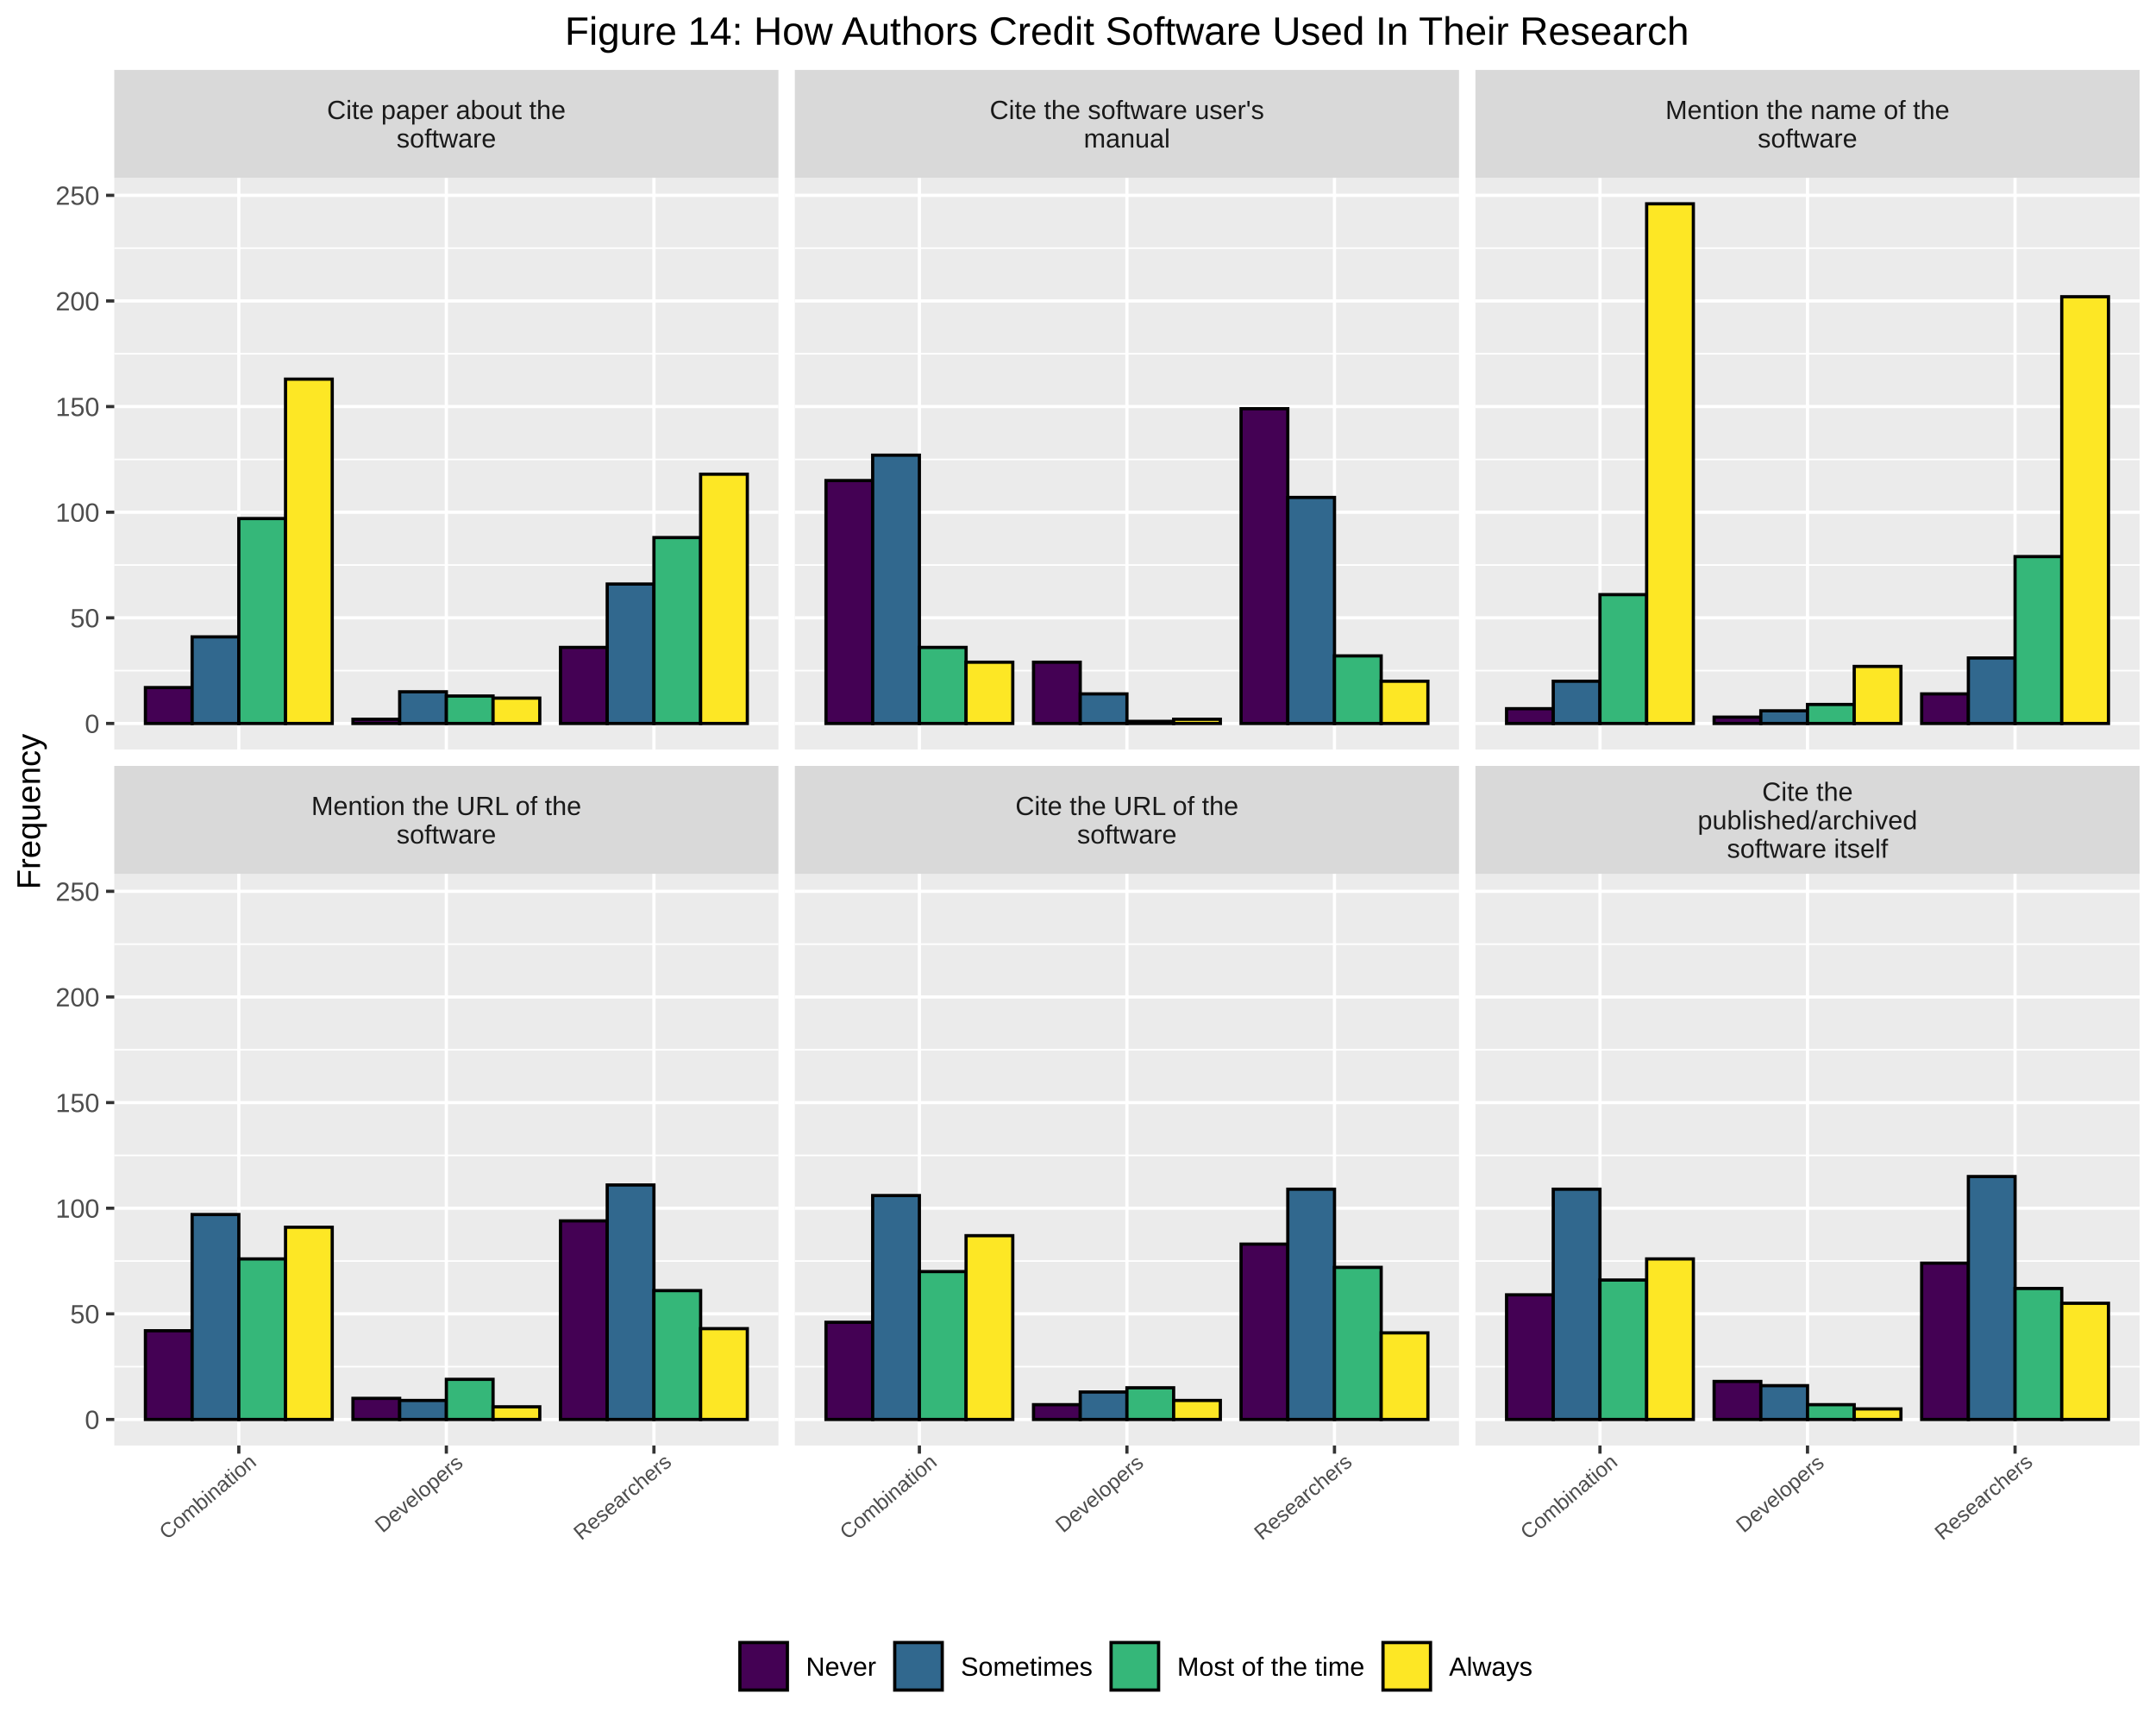
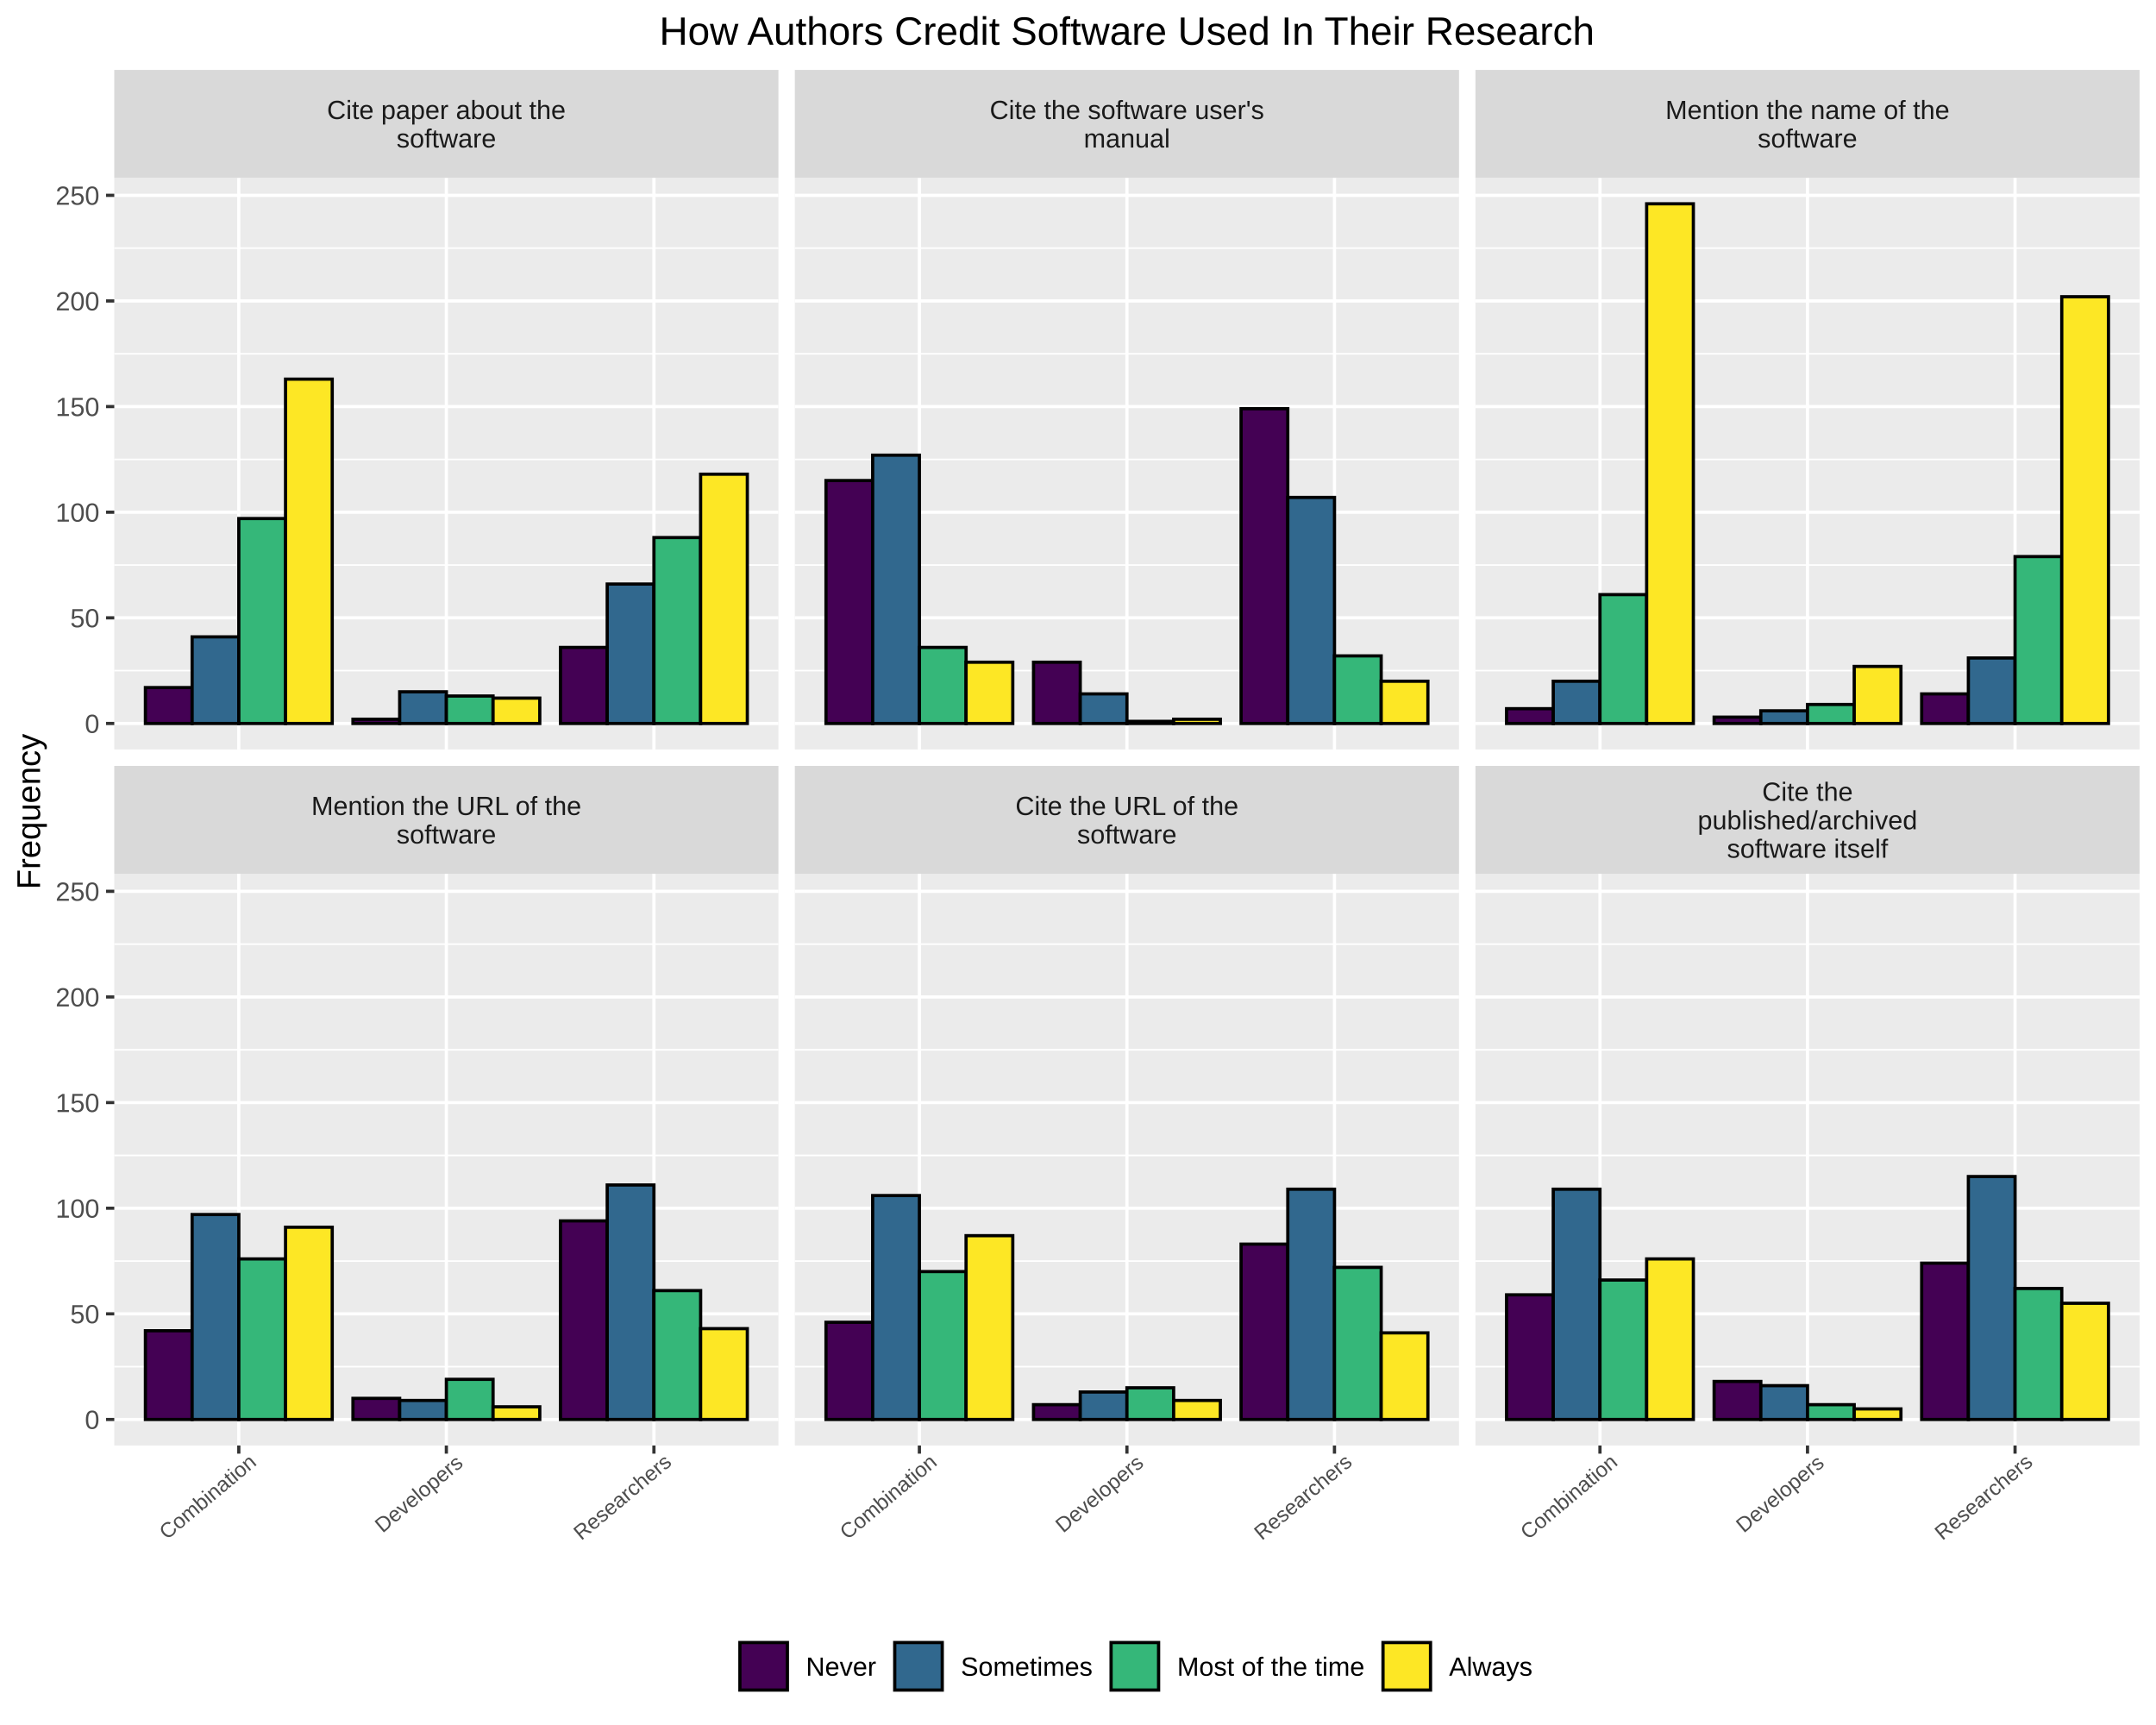
<svg xmlns="http://www.w3.org/2000/svg" class="svglite" width="720.00pt" height="576.00pt" viewBox="0 0 720.00 576.00">
  <defs>
    <style type="text/css">
    .svglite line, .svglite polyline, .svglite polygon, .svglite path, .svglite rect, .svglite circle {
      fill: none;
      stroke: #000000;
      stroke-linecap: round;
      stroke-linejoin: round;
      stroke-miterlimit: 10.00;
    }
    .svglite text {
      white-space: pre;
    }
  </style>
  </defs>
  <rect width="100%" height="100%" style="stroke: none; fill: #FFFFFF;" />
  <defs>
    <clipPath id="cpMC4wMHw3MjAuMDB8MC4wMHw1NzYuMDA=">
      <rect x="0.00" y="0.00" width="720.00" height="576.00" />
    </clipPath>
  </defs>
  <g clip-path="url(#cpMC4wMHw3MjAuMDB8MC4wMHw1NzYuMDA=)">
    <rect x="0.00" y="0.00" width="720.00" height="576.00" style="stroke-width: 1.07; stroke: #FFFFFF; fill: #FFFFFF;" />
  </g>
  <defs>
    <clipPath id="cpMzguMTZ8MjU5Ljk2fDU5LjM3fDI1MC4yNg==">
      <rect x="38.16" y="59.37" width="221.80" height="190.89" />
    </clipPath>
  </defs>
  <g clip-path="url(#cpMzguMTZ8MjU5Ljk2fDU5LjM3fDI1MC4yNg==)">
    <rect x="38.16" y="59.37" width="221.80" height="190.89" style="stroke-width: 1.07; stroke: none; fill: #EBEBEB;" />
    <polyline points="38.16,223.94 259.96,223.94 " style="stroke-width: 0.53; stroke: #FFFFFF; stroke-linecap: butt;" />
    <polyline points="38.16,188.67 259.96,188.67 " style="stroke-width: 0.53; stroke: #FFFFFF; stroke-linecap: butt;" />
    <polyline points="38.16,153.40 259.96,153.40 " style="stroke-width: 0.53; stroke: #FFFFFF; stroke-linecap: butt;" />
    <polyline points="38.16,118.13 259.96,118.13 " style="stroke-width: 0.53; stroke: #FFFFFF; stroke-linecap: butt;" />
    <polyline points="38.16,82.86 259.96,82.86 " style="stroke-width: 0.53; stroke: #FFFFFF; stroke-linecap: butt;" />
    <polyline points="38.16,241.58 259.96,241.58 " style="stroke-width: 1.07; stroke: #FFFFFF; stroke-linecap: butt;" />
    <polyline points="38.16,206.31 259.96,206.31 " style="stroke-width: 1.07; stroke: #FFFFFF; stroke-linecap: butt;" />
    <polyline points="38.16,171.04 259.96,171.04 " style="stroke-width: 1.07; stroke: #FFFFFF; stroke-linecap: butt;" />
    <polyline points="38.16,135.77 259.96,135.77 " style="stroke-width: 1.07; stroke: #FFFFFF; stroke-linecap: butt;" />
    <polyline points="38.16,100.50 259.96,100.50 " style="stroke-width: 1.07; stroke: #FFFFFF; stroke-linecap: butt;" />
    <polyline points="38.16,65.22 259.96,65.22 " style="stroke-width: 1.07; stroke: #FFFFFF; stroke-linecap: butt;" />
    <polyline points="79.75,250.26 79.75,59.37 " style="stroke-width: 1.07; stroke: #FFFFFF; stroke-linecap: butt;" />
    <polyline points="149.06,250.26 149.06,59.37 " style="stroke-width: 1.07; stroke: #FFFFFF; stroke-linecap: butt;" />
    <polyline points="218.38,250.26 218.38,59.37 " style="stroke-width: 1.07; stroke: #FFFFFF; stroke-linecap: butt;" />
    <rect x="48.56" y="229.59" width="15.60" height="11.99" style="stroke-width: 1.07; stroke-linecap: square; stroke-linejoin: miter; fill: #440154;" />
    <rect x="64.16" y="212.66" width="15.60" height="28.92" style="stroke-width: 1.07; stroke-linecap: square; stroke-linejoin: miter; fill: #31688E;" />
    <rect x="79.75" y="173.15" width="15.60" height="68.43" style="stroke-width: 1.07; stroke-linecap: square; stroke-linejoin: miter; fill: #35B779;" />
    <rect x="95.35" y="126.60" width="15.60" height="114.98" style="stroke-width: 1.07; stroke-linecap: square; stroke-linejoin: miter; fill: #FDE725;" />
    <rect x="117.87" y="240.17" width="15.60" height="1.41" style="stroke-width: 1.07; stroke-linecap: square; stroke-linejoin: miter; fill: #440154;" />
    <rect x="133.47" y="231.00" width="15.60" height="10.58" style="stroke-width: 1.07; stroke-linecap: square; stroke-linejoin: miter; fill: #31688E;" />
    <rect x="149.06" y="232.41" width="15.60" height="9.17" style="stroke-width: 1.07; stroke-linecap: square; stroke-linejoin: miter; fill: #35B779;" />
    <rect x="164.66" y="233.11" width="15.60" height="8.47" style="stroke-width: 1.07; stroke-linecap: square; stroke-linejoin: miter; fill: #FDE725;" />
    <rect x="187.18" y="216.18" width="15.60" height="25.40" style="stroke-width: 1.07; stroke-linecap: square; stroke-linejoin: miter; fill: #440154;" />
    <rect x="202.78" y="195.02" width="15.60" height="46.56" style="stroke-width: 1.07; stroke-linecap: square; stroke-linejoin: miter; fill: #31688E;" />
    <rect x="218.38" y="179.50" width="15.60" height="62.08" style="stroke-width: 1.07; stroke-linecap: square; stroke-linejoin: miter; fill: #35B779;" />
    <rect x="233.97" y="158.34" width="15.60" height="83.24" style="stroke-width: 1.07; stroke-linecap: square; stroke-linejoin: miter; fill: #FDE725;" />
  </g>
  <g clip-path="url(#cpMC4wMHw3MjAuMDB8MC4wMHw1NzYuMDA=)">
</g>
  <defs>
    <clipPath id="cpMzguMTZ8MjU5Ljk2fDI5MS43N3w0ODIuNjY=">
      <rect x="38.16" y="291.77" width="221.80" height="190.89" />
    </clipPath>
  </defs>
  <g clip-path="url(#cpMzguMTZ8MjU5Ljk2fDI5MS43N3w0ODIuNjY=)">
    <rect x="38.16" y="291.77" width="221.80" height="190.89" style="stroke-width: 1.07; stroke: none; fill: #EBEBEB;" />
    <polyline points="38.16,456.34 259.96,456.34 " style="stroke-width: 0.53; stroke: #FFFFFF; stroke-linecap: butt;" />
    <polyline points="38.16,421.07 259.96,421.07 " style="stroke-width: 0.53; stroke: #FFFFFF; stroke-linecap: butt;" />
    <polyline points="38.16,385.80 259.96,385.80 " style="stroke-width: 0.53; stroke: #FFFFFF; stroke-linecap: butt;" />
    <polyline points="38.16,350.53 259.96,350.53 " style="stroke-width: 0.53; stroke: #FFFFFF; stroke-linecap: butt;" />
    <polyline points="38.16,315.26 259.96,315.26 " style="stroke-width: 0.53; stroke: #FFFFFF; stroke-linecap: butt;" />
    <polyline points="38.16,473.98 259.96,473.98 " style="stroke-width: 1.07; stroke: #FFFFFF; stroke-linecap: butt;" />
    <polyline points="38.16,438.71 259.96,438.71 " style="stroke-width: 1.07; stroke: #FFFFFF; stroke-linecap: butt;" />
    <polyline points="38.16,403.44 259.96,403.44 " style="stroke-width: 1.07; stroke: #FFFFFF; stroke-linecap: butt;" />
    <polyline points="38.16,368.17 259.96,368.17 " style="stroke-width: 1.07; stroke: #FFFFFF; stroke-linecap: butt;" />
    <polyline points="38.16,332.90 259.96,332.90 " style="stroke-width: 1.07; stroke: #FFFFFF; stroke-linecap: butt;" />
    <polyline points="38.16,297.62 259.96,297.62 " style="stroke-width: 1.07; stroke: #FFFFFF; stroke-linecap: butt;" />
    <polyline points="79.75,482.66 79.75,291.77 " style="stroke-width: 1.07; stroke: #FFFFFF; stroke-linecap: butt;" />
    <polyline points="149.06,482.66 149.06,291.77 " style="stroke-width: 1.07; stroke: #FFFFFF; stroke-linecap: butt;" />
    <polyline points="218.38,482.66 218.38,291.77 " style="stroke-width: 1.07; stroke: #FFFFFF; stroke-linecap: butt;" />
    <rect x="48.56" y="444.35" width="15.60" height="29.63" style="stroke-width: 1.07; stroke-linecap: square; stroke-linejoin: miter; fill: #440154;" />
    <rect x="64.16" y="405.55" width="15.60" height="68.43" style="stroke-width: 1.07; stroke-linecap: square; stroke-linejoin: miter; fill: #31688E;" />
    <rect x="79.75" y="420.37" width="15.60" height="53.61" style="stroke-width: 1.07; stroke-linecap: square; stroke-linejoin: miter; fill: #35B779;" />
    <rect x="95.35" y="409.79" width="15.60" height="64.19" style="stroke-width: 1.07; stroke-linecap: square; stroke-linejoin: miter; fill: #FDE725;" />
    <rect x="117.87" y="466.93" width="15.60" height="7.05" style="stroke-width: 1.07; stroke-linecap: square; stroke-linejoin: miter; fill: #440154;" />
    <rect x="133.47" y="467.63" width="15.60" height="6.35" style="stroke-width: 1.07; stroke-linecap: square; stroke-linejoin: miter; fill: #31688E;" />
    <rect x="149.06" y="460.58" width="15.60" height="13.40" style="stroke-width: 1.07; stroke-linecap: square; stroke-linejoin: miter; fill: #35B779;" />
    <rect x="164.66" y="469.75" width="15.60" height="4.23" style="stroke-width: 1.07; stroke-linecap: square; stroke-linejoin: miter; fill: #FDE725;" />
    <rect x="187.18" y="407.67" width="15.60" height="66.31" style="stroke-width: 1.07; stroke-linecap: square; stroke-linejoin: miter; fill: #440154;" />
    <rect x="202.78" y="395.68" width="15.60" height="78.30" style="stroke-width: 1.07; stroke-linecap: square; stroke-linejoin: miter; fill: #31688E;" />
    <rect x="218.38" y="430.95" width="15.60" height="43.03" style="stroke-width: 1.07; stroke-linecap: square; stroke-linejoin: miter; fill: #35B779;" />
    <rect x="233.97" y="443.65" width="15.60" height="30.33" style="stroke-width: 1.07; stroke-linecap: square; stroke-linejoin: miter; fill: #FDE725;" />
  </g>
  <g clip-path="url(#cpMC4wMHw3MjAuMDB8MC4wMHw1NzYuMDA=)">
</g>
  <defs>
    <clipPath id="cpMjY1LjQ0fDQ4Ny4yNHw1OS4zN3wyNTAuMjY=">
      <rect x="265.44" y="59.37" width="221.80" height="190.89" />
    </clipPath>
  </defs>
  <g clip-path="url(#cpMjY1LjQ0fDQ4Ny4yNHw1OS4zN3wyNTAuMjY=)">
    <rect x="265.44" y="59.37" width="221.80" height="190.89" style="stroke-width: 1.07; stroke: none; fill: #EBEBEB;" />
    <polyline points="265.44,223.94 487.24,223.94 " style="stroke-width: 0.53; stroke: #FFFFFF; stroke-linecap: butt;" />
    <polyline points="265.44,188.67 487.24,188.67 " style="stroke-width: 0.53; stroke: #FFFFFF; stroke-linecap: butt;" />
    <polyline points="265.44,153.40 487.24,153.40 " style="stroke-width: 0.53; stroke: #FFFFFF; stroke-linecap: butt;" />
    <polyline points="265.44,118.13 487.24,118.13 " style="stroke-width: 0.53; stroke: #FFFFFF; stroke-linecap: butt;" />
    <polyline points="265.44,82.86 487.24,82.86 " style="stroke-width: 0.53; stroke: #FFFFFF; stroke-linecap: butt;" />
    <polyline points="265.44,241.58 487.24,241.58 " style="stroke-width: 1.07; stroke: #FFFFFF; stroke-linecap: butt;" />
    <polyline points="265.44,206.31 487.24,206.31 " style="stroke-width: 1.07; stroke: #FFFFFF; stroke-linecap: butt;" />
    <polyline points="265.44,171.04 487.24,171.04 " style="stroke-width: 1.07; stroke: #FFFFFF; stroke-linecap: butt;" />
    <polyline points="265.44,135.77 487.24,135.77 " style="stroke-width: 1.07; stroke: #FFFFFF; stroke-linecap: butt;" />
    <polyline points="265.44,100.50 487.24,100.50 " style="stroke-width: 1.07; stroke: #FFFFFF; stroke-linecap: butt;" />
    <polyline points="265.44,65.22 487.24,65.22 " style="stroke-width: 1.07; stroke: #FFFFFF; stroke-linecap: butt;" />
    <polyline points="307.03,250.26 307.03,59.37 " style="stroke-width: 1.07; stroke: #FFFFFF; stroke-linecap: butt;" />
    <polyline points="376.34,250.26 376.34,59.37 " style="stroke-width: 1.07; stroke: #FFFFFF; stroke-linecap: butt;" />
    <polyline points="445.65,250.26 445.65,59.37 " style="stroke-width: 1.07; stroke: #FFFFFF; stroke-linecap: butt;" />
    <rect x="275.84" y="160.46" width="15.60" height="81.12" style="stroke-width: 1.07; stroke-linecap: square; stroke-linejoin: miter; fill: #440154;" />
    <rect x="291.43" y="151.99" width="15.60" height="89.59" style="stroke-width: 1.07; stroke-linecap: square; stroke-linejoin: miter; fill: #31688E;" />
    <rect x="307.03" y="216.18" width="15.60" height="25.40" style="stroke-width: 1.07; stroke-linecap: square; stroke-linejoin: miter; fill: #35B779;" />
    <rect x="322.62" y="221.12" width="15.60" height="20.46" style="stroke-width: 1.07; stroke-linecap: square; stroke-linejoin: miter; fill: #FDE725;" />
    <rect x="345.15" y="221.12" width="15.60" height="20.46" style="stroke-width: 1.07; stroke-linecap: square; stroke-linejoin: miter; fill: #440154;" />
    <rect x="360.75" y="231.70" width="15.60" height="9.88" style="stroke-width: 1.07; stroke-linecap: square; stroke-linejoin: miter; fill: #31688E;" />
    <rect x="376.34" y="240.87" width="15.60" height="0.71" style="stroke-width: 1.07; stroke-linecap: square; stroke-linejoin: miter; fill: #35B779;" />
    <rect x="391.94" y="240.17" width="15.60" height="1.41" style="stroke-width: 1.07; stroke-linecap: square; stroke-linejoin: miter; fill: #FDE725;" />
    <rect x="414.46" y="136.47" width="15.60" height="105.11" style="stroke-width: 1.07; stroke-linecap: square; stroke-linejoin: miter; fill: #440154;" />
    <rect x="430.06" y="166.10" width="15.60" height="75.48" style="stroke-width: 1.07; stroke-linecap: square; stroke-linejoin: miter; fill: #31688E;" />
    <rect x="445.65" y="219.01" width="15.60" height="22.57" style="stroke-width: 1.07; stroke-linecap: square; stroke-linejoin: miter; fill: #35B779;" />
    <rect x="461.25" y="227.47" width="15.60" height="14.11" style="stroke-width: 1.07; stroke-linecap: square; stroke-linejoin: miter; fill: #FDE725;" />
  </g>
  <g clip-path="url(#cpMC4wMHw3MjAuMDB8MC4wMHw1NzYuMDA=)">
</g>
  <defs>
    <clipPath id="cpMjY1LjQ0fDQ4Ny4yNHwyOTEuNzd8NDgyLjY2">
      <rect x="265.44" y="291.77" width="221.80" height="190.89" />
    </clipPath>
  </defs>
  <g clip-path="url(#cpMjY1LjQ0fDQ4Ny4yNHwyOTEuNzd8NDgyLjY2)">
    <rect x="265.44" y="291.77" width="221.80" height="190.89" style="stroke-width: 1.07; stroke: none; fill: #EBEBEB;" />
    <polyline points="265.44,456.34 487.24,456.34 " style="stroke-width: 0.53; stroke: #FFFFFF; stroke-linecap: butt;" />
    <polyline points="265.44,421.07 487.24,421.07 " style="stroke-width: 0.53; stroke: #FFFFFF; stroke-linecap: butt;" />
    <polyline points="265.44,385.80 487.24,385.80 " style="stroke-width: 0.53; stroke: #FFFFFF; stroke-linecap: butt;" />
    <polyline points="265.44,350.53 487.24,350.53 " style="stroke-width: 0.53; stroke: #FFFFFF; stroke-linecap: butt;" />
    <polyline points="265.44,315.26 487.24,315.26 " style="stroke-width: 0.53; stroke: #FFFFFF; stroke-linecap: butt;" />
    <polyline points="265.44,473.98 487.24,473.98 " style="stroke-width: 1.07; stroke: #FFFFFF; stroke-linecap: butt;" />
    <polyline points="265.44,438.71 487.24,438.71 " style="stroke-width: 1.07; stroke: #FFFFFF; stroke-linecap: butt;" />
    <polyline points="265.44,403.44 487.24,403.44 " style="stroke-width: 1.07; stroke: #FFFFFF; stroke-linecap: butt;" />
    <polyline points="265.44,368.17 487.24,368.17 " style="stroke-width: 1.07; stroke: #FFFFFF; stroke-linecap: butt;" />
    <polyline points="265.44,332.90 487.24,332.90 " style="stroke-width: 1.07; stroke: #FFFFFF; stroke-linecap: butt;" />
    <polyline points="265.44,297.62 487.24,297.62 " style="stroke-width: 1.07; stroke: #FFFFFF; stroke-linecap: butt;" />
    <polyline points="307.03,482.66 307.03,291.77 " style="stroke-width: 1.07; stroke: #FFFFFF; stroke-linecap: butt;" />
    <polyline points="376.34,482.66 376.34,291.77 " style="stroke-width: 1.07; stroke: #FFFFFF; stroke-linecap: butt;" />
    <polyline points="445.65,482.66 445.65,291.77 " style="stroke-width: 1.07; stroke: #FFFFFF; stroke-linecap: butt;" />
    <rect x="275.84" y="441.53" width="15.60" height="32.45" style="stroke-width: 1.07; stroke-linecap: square; stroke-linejoin: miter; fill: #440154;" />
    <rect x="291.43" y="399.21" width="15.60" height="74.77" style="stroke-width: 1.07; stroke-linecap: square; stroke-linejoin: miter; fill: #31688E;" />
    <rect x="307.03" y="424.60" width="15.60" height="49.38" style="stroke-width: 1.07; stroke-linecap: square; stroke-linejoin: miter; fill: #35B779;" />
    <rect x="322.62" y="412.61" width="15.60" height="61.37" style="stroke-width: 1.07; stroke-linecap: square; stroke-linejoin: miter; fill: #FDE725;" />
    <rect x="345.15" y="469.04" width="15.60" height="4.94" style="stroke-width: 1.07; stroke-linecap: square; stroke-linejoin: miter; fill: #440154;" />
    <rect x="360.75" y="464.81" width="15.60" height="9.17" style="stroke-width: 1.07; stroke-linecap: square; stroke-linejoin: miter; fill: #31688E;" />
    <rect x="376.34" y="463.40" width="15.60" height="10.58" style="stroke-width: 1.07; stroke-linecap: square; stroke-linejoin: miter; fill: #35B779;" />
    <rect x="391.94" y="467.63" width="15.60" height="6.35" style="stroke-width: 1.07; stroke-linecap: square; stroke-linejoin: miter; fill: #FDE725;" />
    <rect x="414.46" y="415.43" width="15.60" height="58.55" style="stroke-width: 1.07; stroke-linecap: square; stroke-linejoin: miter; fill: #440154;" />
    <rect x="430.06" y="397.09" width="15.60" height="76.89" style="stroke-width: 1.07; stroke-linecap: square; stroke-linejoin: miter; fill: #31688E;" />
    <rect x="445.65" y="423.19" width="15.60" height="50.79" style="stroke-width: 1.07; stroke-linecap: square; stroke-linejoin: miter; fill: #35B779;" />
    <rect x="461.25" y="445.06" width="15.60" height="28.92" style="stroke-width: 1.07; stroke-linecap: square; stroke-linejoin: miter; fill: #FDE725;" />
  </g>
  <g clip-path="url(#cpMC4wMHw3MjAuMDB8MC4wMHw1NzYuMDA=)">
</g>
  <defs>
    <clipPath id="cpNDkyLjcyfDcxNC41Mnw1OS4zN3wyNTAuMjY=">
      <rect x="492.72" y="59.37" width="221.80" height="190.89" />
    </clipPath>
  </defs>
  <g clip-path="url(#cpNDkyLjcyfDcxNC41Mnw1OS4zN3wyNTAuMjY=)">
    <rect x="492.72" y="59.37" width="221.80" height="190.89" style="stroke-width: 1.07; stroke: none; fill: #EBEBEB;" />
    <polyline points="492.72,223.94 714.52,223.94 " style="stroke-width: 0.53; stroke: #FFFFFF; stroke-linecap: butt;" />
    <polyline points="492.72,188.67 714.52,188.67 " style="stroke-width: 0.53; stroke: #FFFFFF; stroke-linecap: butt;" />
    <polyline points="492.72,153.40 714.52,153.40 " style="stroke-width: 0.53; stroke: #FFFFFF; stroke-linecap: butt;" />
    <polyline points="492.72,118.13 714.52,118.13 " style="stroke-width: 0.53; stroke: #FFFFFF; stroke-linecap: butt;" />
    <polyline points="492.72,82.86 714.52,82.86 " style="stroke-width: 0.53; stroke: #FFFFFF; stroke-linecap: butt;" />
    <polyline points="492.72,241.58 714.52,241.58 " style="stroke-width: 1.07; stroke: #FFFFFF; stroke-linecap: butt;" />
    <polyline points="492.72,206.31 714.52,206.31 " style="stroke-width: 1.07; stroke: #FFFFFF; stroke-linecap: butt;" />
    <polyline points="492.72,171.04 714.52,171.04 " style="stroke-width: 1.07; stroke: #FFFFFF; stroke-linecap: butt;" />
    <polyline points="492.72,135.77 714.52,135.77 " style="stroke-width: 1.07; stroke: #FFFFFF; stroke-linecap: butt;" />
    <polyline points="492.72,100.50 714.52,100.50 " style="stroke-width: 1.07; stroke: #FFFFFF; stroke-linecap: butt;" />
    <polyline points="492.72,65.22 714.52,65.22 " style="stroke-width: 1.07; stroke: #FFFFFF; stroke-linecap: butt;" />
    <polyline points="534.31,250.26 534.31,59.37 " style="stroke-width: 1.07; stroke: #FFFFFF; stroke-linecap: butt;" />
    <polyline points="603.62,250.26 603.62,59.37 " style="stroke-width: 1.07; stroke: #FFFFFF; stroke-linecap: butt;" />
    <polyline points="672.93,250.26 672.93,59.37 " style="stroke-width: 1.07; stroke: #FFFFFF; stroke-linecap: butt;" />
    <rect x="503.12" y="236.64" width="15.60" height="4.94" style="stroke-width: 1.07; stroke-linecap: square; stroke-linejoin: miter; fill: #440154;" />
    <rect x="518.71" y="227.47" width="15.60" height="14.11" style="stroke-width: 1.07; stroke-linecap: square; stroke-linejoin: miter; fill: #31688E;" />
    <rect x="534.31" y="198.55" width="15.60" height="43.03" style="stroke-width: 1.07; stroke-linecap: square; stroke-linejoin: miter; fill: #35B779;" />
    <rect x="549.90" y="68.05" width="15.60" height="173.53" style="stroke-width: 1.07; stroke-linecap: square; stroke-linejoin: miter; fill: #FDE725;" />
    <rect x="572.43" y="239.46" width="15.60" height="2.12" style="stroke-width: 1.07; stroke-linecap: square; stroke-linejoin: miter; fill: #440154;" />
    <rect x="588.03" y="237.35" width="15.60" height="4.23" style="stroke-width: 1.07; stroke-linecap: square; stroke-linejoin: miter; fill: #31688E;" />
    <rect x="603.62" y="235.23" width="15.60" height="6.35" style="stroke-width: 1.07; stroke-linecap: square; stroke-linejoin: miter; fill: #35B779;" />
    <rect x="619.22" y="222.53" width="15.60" height="19.05" style="stroke-width: 1.07; stroke-linecap: square; stroke-linejoin: miter; fill: #FDE725;" />
    <rect x="641.74" y="231.70" width="15.60" height="9.88" style="stroke-width: 1.07; stroke-linecap: square; stroke-linejoin: miter; fill: #440154;" />
    <rect x="657.34" y="219.71" width="15.60" height="21.87" style="stroke-width: 1.07; stroke-linecap: square; stroke-linejoin: miter; fill: #31688E;" />
    <rect x="672.93" y="185.85" width="15.60" height="55.73" style="stroke-width: 1.07; stroke-linecap: square; stroke-linejoin: miter; fill: #35B779;" />
    <rect x="688.53" y="99.08" width="15.60" height="142.50" style="stroke-width: 1.07; stroke-linecap: square; stroke-linejoin: miter; fill: #FDE725;" />
  </g>
  <g clip-path="url(#cpMC4wMHw3MjAuMDB8MC4wMHw1NzYuMDA=)">
</g>
  <defs>
    <clipPath id="cpNDkyLjcyfDcxNC41MnwyOTEuNzd8NDgyLjY2">
      <rect x="492.72" y="291.77" width="221.80" height="190.89" />
    </clipPath>
  </defs>
  <g clip-path="url(#cpNDkyLjcyfDcxNC41MnwyOTEuNzd8NDgyLjY2)">
    <rect x="492.72" y="291.77" width="221.80" height="190.89" style="stroke-width: 1.07; stroke: none; fill: #EBEBEB;" />
    <polyline points="492.72,456.34 714.52,456.34 " style="stroke-width: 0.53; stroke: #FFFFFF; stroke-linecap: butt;" />
    <polyline points="492.72,421.07 714.52,421.07 " style="stroke-width: 0.53; stroke: #FFFFFF; stroke-linecap: butt;" />
    <polyline points="492.72,385.80 714.52,385.80 " style="stroke-width: 0.53; stroke: #FFFFFF; stroke-linecap: butt;" />
    <polyline points="492.72,350.53 714.52,350.53 " style="stroke-width: 0.53; stroke: #FFFFFF; stroke-linecap: butt;" />
    <polyline points="492.72,315.26 714.52,315.26 " style="stroke-width: 0.53; stroke: #FFFFFF; stroke-linecap: butt;" />
    <polyline points="492.72,473.98 714.52,473.98 " style="stroke-width: 1.07; stroke: #FFFFFF; stroke-linecap: butt;" />
    <polyline points="492.72,438.71 714.52,438.71 " style="stroke-width: 1.07; stroke: #FFFFFF; stroke-linecap: butt;" />
    <polyline points="492.72,403.44 714.52,403.44 " style="stroke-width: 1.07; stroke: #FFFFFF; stroke-linecap: butt;" />
    <polyline points="492.72,368.17 714.52,368.17 " style="stroke-width: 1.07; stroke: #FFFFFF; stroke-linecap: butt;" />
    <polyline points="492.72,332.90 714.52,332.90 " style="stroke-width: 1.07; stroke: #FFFFFF; stroke-linecap: butt;" />
    <polyline points="492.72,297.62 714.52,297.62 " style="stroke-width: 1.07; stroke: #FFFFFF; stroke-linecap: butt;" />
    <polyline points="534.31,482.66 534.31,291.77 " style="stroke-width: 1.07; stroke: #FFFFFF; stroke-linecap: butt;" />
    <polyline points="603.62,482.66 603.62,291.77 " style="stroke-width: 1.07; stroke: #FFFFFF; stroke-linecap: butt;" />
    <polyline points="672.93,482.66 672.93,291.77 " style="stroke-width: 1.07; stroke: #FFFFFF; stroke-linecap: butt;" />
    <rect x="503.12" y="432.36" width="15.60" height="41.62" style="stroke-width: 1.07; stroke-linecap: square; stroke-linejoin: miter; fill: #440154;" />
    <rect x="518.71" y="397.09" width="15.60" height="76.89" style="stroke-width: 1.07; stroke-linecap: square; stroke-linejoin: miter; fill: #31688E;" />
    <rect x="534.31" y="427.42" width="15.60" height="46.56" style="stroke-width: 1.07; stroke-linecap: square; stroke-linejoin: miter; fill: #35B779;" />
    <rect x="549.90" y="420.37" width="15.60" height="53.61" style="stroke-width: 1.07; stroke-linecap: square; stroke-linejoin: miter; fill: #FDE725;" />
    <rect x="572.43" y="461.28" width="15.60" height="12.70" style="stroke-width: 1.07; stroke-linecap: square; stroke-linejoin: miter; fill: #440154;" />
    <rect x="588.03" y="462.69" width="15.60" height="11.29" style="stroke-width: 1.07; stroke-linecap: square; stroke-linejoin: miter; fill: #31688E;" />
    <rect x="603.62" y="469.04" width="15.60" height="4.94" style="stroke-width: 1.07; stroke-linecap: square; stroke-linejoin: miter; fill: #35B779;" />
    <rect x="619.22" y="470.45" width="15.60" height="3.53" style="stroke-width: 1.07; stroke-linecap: square; stroke-linejoin: miter; fill: #FDE725;" />
    <rect x="641.74" y="421.78" width="15.60" height="52.20" style="stroke-width: 1.07; stroke-linecap: square; stroke-linejoin: miter; fill: #440154;" />
    <rect x="657.34" y="392.86" width="15.60" height="81.12" style="stroke-width: 1.07; stroke-linecap: square; stroke-linejoin: miter; fill: #31688E;" />
    <rect x="672.93" y="430.24" width="15.60" height="43.74" style="stroke-width: 1.07; stroke-linecap: square; stroke-linejoin: miter; fill: #35B779;" />
    <rect x="688.53" y="435.18" width="15.60" height="38.80" style="stroke-width: 1.07; stroke-linecap: square; stroke-linejoin: miter; fill: #FDE725;" />
  </g>
  <g clip-path="url(#cpMC4wMHw3MjAuMDB8MC4wMHw1NzYuMDA=)">
</g>
  <defs>
    <clipPath id="cpMzguMTZ8MjU5Ljk2fDI1NS43NHwyOTEuNzc=">
      <rect x="38.16" y="255.74" width="221.80" height="36.03" />
    </clipPath>
  </defs>
  <g clip-path="url(#cpMzguMTZ8MjU5Ljk2fDI1NS43NHwyOTEuNzc=)">
    <rect x="38.16" y="255.74" width="221.80" height="36.03" style="stroke-width: 1.07; stroke: none; fill: #D9D9D9;" />
    <text x="149.06" y="272.15" text-anchor="middle" style="font-size: 8.80px;fill: #1A1A1A; font-family: &quot;Arial&quot;;" textLength="90.47px" lengthAdjust="spacingAndGlyphs">Mention the URL of the</text>
    <text x="149.06" y="281.66" text-anchor="middle" style="font-size: 8.80px;fill: #1A1A1A; font-family: &quot;Arial&quot;;" textLength="33.25px" lengthAdjust="spacingAndGlyphs">software</text>
  </g>
  <g clip-path="url(#cpMC4wMHw3MjAuMDB8MC4wMHw1NzYuMDA=)">
</g>
  <defs>
    <clipPath id="cpMjY1LjQ0fDQ4Ny4yNHwyNTUuNzR8MjkxLjc3">
      <rect x="265.44" y="255.74" width="221.80" height="36.03" />
    </clipPath>
  </defs>
  <g clip-path="url(#cpMjY1LjQ0fDQ4Ny4yNHwyNTUuNzR8MjkxLjc3)">
    <rect x="265.44" y="255.74" width="221.80" height="36.03" style="stroke-width: 1.07; stroke: none; fill: #D9D9D9;" />
    <text x="376.34" y="272.15" text-anchor="middle" style="font-size: 8.80px;fill: #1A1A1A; font-family: &quot;Arial&quot;;" textLength="74.80px" lengthAdjust="spacingAndGlyphs">Cite the URL of the</text>
    <text x="376.34" y="281.66" text-anchor="middle" style="font-size: 8.80px;fill: #1A1A1A; font-family: &quot;Arial&quot;;" textLength="33.25px" lengthAdjust="spacingAndGlyphs">software</text>
  </g>
  <g clip-path="url(#cpMC4wMHw3MjAuMDB8MC4wMHw1NzYuMDA=)">
</g>
  <defs>
    <clipPath id="cpNDkyLjcyfDcxNC41MnwyNTUuNzR8MjkxLjc3">
      <rect x="492.72" y="255.74" width="221.80" height="36.03" />
    </clipPath>
  </defs>
  <g clip-path="url(#cpNDkyLjcyfDcxNC41MnwyNTUuNzR8MjkxLjc3)">
    <rect x="492.72" y="255.74" width="221.80" height="36.03" style="stroke-width: 1.07; stroke: none; fill: #D9D9D9;" />
    <text x="603.62" y="267.40" text-anchor="middle" style="font-size: 8.80px;fill: #1A1A1A; font-family: &quot;Arial&quot;;" textLength="30.31px" lengthAdjust="spacingAndGlyphs">Cite the</text>
    <text x="603.62" y="276.91" text-anchor="middle" style="font-size: 8.80px;fill: #1A1A1A; font-family: &quot;Arial&quot;;" textLength="73.38px" lengthAdjust="spacingAndGlyphs">published/archived</text>
    <text x="603.62" y="286.41" text-anchor="middle" style="font-size: 8.80px;fill: #1A1A1A; font-family: &quot;Arial&quot;;" textLength="53.77px" lengthAdjust="spacingAndGlyphs">software itself</text>
  </g>
  <g clip-path="url(#cpMC4wMHw3MjAuMDB8MC4wMHw1NzYuMDA=)">
</g>
  <defs>
    <clipPath id="cpMzguMTZ8MjU5Ljk2fDIzLjM0fDU5LjM3">
      <rect x="38.16" y="23.34" width="221.80" height="36.03" />
    </clipPath>
  </defs>
  <g clip-path="url(#cpMzguMTZ8MjU5Ljk2fDIzLjM0fDU5LjM3)">
    <rect x="38.16" y="23.34" width="221.80" height="36.03" style="stroke-width: 1.07; stroke: none; fill: #D9D9D9;" />
    <text x="149.06" y="39.75" text-anchor="middle" style="font-size: 8.80px;fill: #1A1A1A; font-family: &quot;Arial&quot;;" textLength="79.73px" lengthAdjust="spacingAndGlyphs">Cite paper about the</text>
    <text x="149.06" y="49.26" text-anchor="middle" style="font-size: 8.80px;fill: #1A1A1A; font-family: &quot;Arial&quot;;" textLength="33.25px" lengthAdjust="spacingAndGlyphs">software</text>
  </g>
  <g clip-path="url(#cpMC4wMHw3MjAuMDB8MC4wMHw1NzYuMDA=)">
</g>
  <defs>
    <clipPath id="cpMjY1LjQ0fDQ4Ny4yNHwyMy4zNHw1OS4zNw==">
      <rect x="265.44" y="23.34" width="221.80" height="36.03" />
    </clipPath>
  </defs>
  <g clip-path="url(#cpMjY1LjQ0fDQ4Ny4yNHwyMy4zNHw1OS4zNw==)">
    <rect x="265.44" y="23.34" width="221.80" height="36.03" style="stroke-width: 1.07; stroke: none; fill: #D9D9D9;" />
    <text x="376.34" y="39.75" text-anchor="middle" style="font-size: 8.80px;fill: #1A1A1A; font-family: &quot;Arial&quot;;" textLength="91.64px" lengthAdjust="spacingAndGlyphs">Cite the software user's</text>
    <text x="376.34" y="49.26" text-anchor="middle" style="font-size: 8.80px;fill: #1A1A1A; font-family: &quot;Arial&quot;;" textLength="28.86px" lengthAdjust="spacingAndGlyphs">manual</text>
  </g>
  <g clip-path="url(#cpMC4wMHw3MjAuMDB8MC4wMHw1NzYuMDA=)">
</g>
  <defs>
    <clipPath id="cpNDkyLjcyfDcxNC41MnwyMy4zNHw1OS4zNw==">
      <rect x="492.72" y="23.34" width="221.80" height="36.03" />
    </clipPath>
  </defs>
  <g clip-path="url(#cpNDkyLjcyfDcxNC41MnwyMy4zNHw1OS4zNw==)">
    <rect x="492.72" y="23.34" width="221.80" height="36.03" style="stroke-width: 1.07; stroke: none; fill: #D9D9D9;" />
    <text x="603.62" y="39.75" text-anchor="middle" style="font-size: 8.80px;fill: #1A1A1A; font-family: &quot;Arial&quot;;" textLength="94.89px" lengthAdjust="spacingAndGlyphs">Mention the name of the</text>
    <text x="603.62" y="49.26" text-anchor="middle" style="font-size: 8.80px;fill: #1A1A1A; font-family: &quot;Arial&quot;;" textLength="33.25px" lengthAdjust="spacingAndGlyphs">software</text>
  </g>
  <g clip-path="url(#cpMC4wMHw3MjAuMDB8MC4wMHw1NzYuMDA=)">
    <polyline points="79.75,485.40 79.75,482.66 " style="stroke-width: 1.07; stroke: #333333; stroke-linecap: butt;" />
    <polyline points="149.06,485.40 149.06,482.66 " style="stroke-width: 1.07; stroke: #333333; stroke-linecap: butt;" />
    <polyline points="218.38,485.40 218.38,482.66 " style="stroke-width: 1.07; stroke: #333333; stroke-linecap: butt;" />
    <text transform="translate(86.02,488.92) rotate(-40)" text-anchor="end" style="font-size: 7.04px;fill: #4D4D4D; font-family: &quot;Arial&quot;;" textLength="39.46px" lengthAdjust="spacingAndGlyphs">Combination</text>
    <text transform="translate(155.03,489.17) rotate(-40)" text-anchor="end" style="font-size: 7.04px;fill: #4D4D4D; font-family: &quot;Arial&quot;;" textLength="35.55px" lengthAdjust="spacingAndGlyphs">Developers</text>
    <text transform="translate(224.67,488.89) rotate(-40)" text-anchor="end" style="font-size: 7.04px;fill: #4D4D4D; font-family: &quot;Arial&quot;;" textLength="39.84px" lengthAdjust="spacingAndGlyphs">Researchers</text>
    <polyline points="307.03,485.40 307.03,482.66 " style="stroke-width: 1.07; stroke: #333333; stroke-linecap: butt;" />
    <polyline points="376.34,485.40 376.34,482.66 " style="stroke-width: 1.07; stroke: #333333; stroke-linecap: butt;" />
    <polyline points="445.65,485.40 445.65,482.66 " style="stroke-width: 1.07; stroke: #333333; stroke-linecap: butt;" />
    <text transform="translate(313.30,488.92) rotate(-40)" text-anchor="end" style="font-size: 7.04px;fill: #4D4D4D; font-family: &quot;Arial&quot;;" textLength="39.46px" lengthAdjust="spacingAndGlyphs">Combination</text>
    <text transform="translate(382.31,489.17) rotate(-40)" text-anchor="end" style="font-size: 7.04px;fill: #4D4D4D; font-family: &quot;Arial&quot;;" textLength="35.55px" lengthAdjust="spacingAndGlyphs">Developers</text>
    <text transform="translate(451.95,488.89) rotate(-40)" text-anchor="end" style="font-size: 7.04px;fill: #4D4D4D; font-family: &quot;Arial&quot;;" textLength="39.84px" lengthAdjust="spacingAndGlyphs">Researchers</text>
    <polyline points="534.31,485.40 534.31,482.66 " style="stroke-width: 1.07; stroke: #333333; stroke-linecap: butt;" />
    <polyline points="603.62,485.40 603.62,482.66 " style="stroke-width: 1.07; stroke: #333333; stroke-linecap: butt;" />
    <polyline points="672.93,485.40 672.93,482.66 " style="stroke-width: 1.07; stroke: #333333; stroke-linecap: butt;" />
    <text transform="translate(540.58,488.92) rotate(-40)" text-anchor="end" style="font-size: 7.04px;fill: #4D4D4D; font-family: &quot;Arial&quot;;" textLength="39.46px" lengthAdjust="spacingAndGlyphs">Combination</text>
    <text transform="translate(609.59,489.17) rotate(-40)" text-anchor="end" style="font-size: 7.04px;fill: #4D4D4D; font-family: &quot;Arial&quot;;" textLength="35.55px" lengthAdjust="spacingAndGlyphs">Developers</text>
    <text transform="translate(679.23,488.89) rotate(-40)" text-anchor="end" style="font-size: 7.04px;fill: #4D4D4D; font-family: &quot;Arial&quot;;" textLength="39.84px" lengthAdjust="spacingAndGlyphs">Researchers</text>
    <text x="33.23" y="244.73" text-anchor="end" style="font-size: 8.80px;fill: #4D4D4D; font-family: &quot;Arial&quot;;" textLength="4.90px" lengthAdjust="spacingAndGlyphs">0</text>
    <text x="33.23" y="209.46" text-anchor="end" style="font-size: 8.80px;fill: #4D4D4D; font-family: &quot;Arial&quot;;" textLength="9.79px" lengthAdjust="spacingAndGlyphs">50</text>
    <text x="33.23" y="174.19" text-anchor="end" style="font-size: 8.80px;fill: #4D4D4D; font-family: &quot;Arial&quot;;" textLength="14.69px" lengthAdjust="spacingAndGlyphs">100</text>
    <text x="33.23" y="138.92" text-anchor="end" style="font-size: 8.80px;fill: #4D4D4D; font-family: &quot;Arial&quot;;" textLength="14.69px" lengthAdjust="spacingAndGlyphs">150</text>
    <text x="33.23" y="103.65" text-anchor="end" style="font-size: 8.80px;fill: #4D4D4D; font-family: &quot;Arial&quot;;" textLength="14.69px" lengthAdjust="spacingAndGlyphs">200</text>
    <text x="33.23" y="68.38" text-anchor="end" style="font-size: 8.80px;fill: #4D4D4D; font-family: &quot;Arial&quot;;" textLength="14.69px" lengthAdjust="spacingAndGlyphs">250</text>
    <polyline points="35.42,241.58 38.16,241.58 " style="stroke-width: 1.07; stroke: #333333; stroke-linecap: butt;" />
    <polyline points="35.42,206.31 38.16,206.31 " style="stroke-width: 1.07; stroke: #333333; stroke-linecap: butt;" />
    <polyline points="35.42,171.04 38.16,171.04 " style="stroke-width: 1.07; stroke: #333333; stroke-linecap: butt;" />
    <polyline points="35.42,135.77 38.16,135.77 " style="stroke-width: 1.07; stroke: #333333; stroke-linecap: butt;" />
    <polyline points="35.42,100.50 38.16,100.50 " style="stroke-width: 1.07; stroke: #333333; stroke-linecap: butt;" />
    <polyline points="35.42,65.22 38.16,65.22 " style="stroke-width: 1.07; stroke: #333333; stroke-linecap: butt;" />
    <text x="33.23" y="477.13" text-anchor="end" style="font-size: 8.80px;fill: #4D4D4D; font-family: &quot;Arial&quot;;" textLength="4.90px" lengthAdjust="spacingAndGlyphs">0</text>
    <text x="33.23" y="441.86" text-anchor="end" style="font-size: 8.80px;fill: #4D4D4D; font-family: &quot;Arial&quot;;" textLength="9.79px" lengthAdjust="spacingAndGlyphs">50</text>
    <text x="33.23" y="406.59" text-anchor="end" style="font-size: 8.80px;fill: #4D4D4D; font-family: &quot;Arial&quot;;" textLength="14.69px" lengthAdjust="spacingAndGlyphs">100</text>
    <text x="33.23" y="371.32" text-anchor="end" style="font-size: 8.80px;fill: #4D4D4D; font-family: &quot;Arial&quot;;" textLength="14.69px" lengthAdjust="spacingAndGlyphs">150</text>
    <text x="33.23" y="336.05" text-anchor="end" style="font-size: 8.80px;fill: #4D4D4D; font-family: &quot;Arial&quot;;" textLength="14.69px" lengthAdjust="spacingAndGlyphs">200</text>
    <text x="33.23" y="300.78" text-anchor="end" style="font-size: 8.80px;fill: #4D4D4D; font-family: &quot;Arial&quot;;" textLength="14.69px" lengthAdjust="spacingAndGlyphs">250</text>
    <polyline points="35.42,473.98 38.16,473.98 " style="stroke-width: 1.07; stroke: #333333; stroke-linecap: butt;" />
    <polyline points="35.42,438.71 38.16,438.71 " style="stroke-width: 1.07; stroke: #333333; stroke-linecap: butt;" />
    <polyline points="35.42,403.44 38.16,403.44 " style="stroke-width: 1.07; stroke: #333333; stroke-linecap: butt;" />
    <polyline points="35.42,368.17 38.16,368.17 " style="stroke-width: 1.07; stroke: #333333; stroke-linecap: butt;" />
    <polyline points="35.42,332.90 38.16,332.90 " style="stroke-width: 1.07; stroke: #333333; stroke-linecap: butt;" />
    <polyline points="35.42,297.62 38.16,297.62 " style="stroke-width: 1.07; stroke: #333333; stroke-linecap: butt;" />
    <text transform="translate(13.37,271.01) rotate(-90)" text-anchor="middle" style="font-size: 11.00px; font-family: &quot;Arial&quot;;" textLength="51.98px" lengthAdjust="spacingAndGlyphs">Frequency</text>
    <rect x="235.43" y="542.28" width="281.83" height="28.24" style="stroke-width: 1.07; stroke: none; fill: #FFFFFF;" />
    <rect x="246.38" y="547.76" width="17.28" height="17.28" style="stroke-width: 1.07; stroke: none; fill: #F2F2F2;" />
    <rect x="247.09" y="548.47" width="15.86" height="15.86" style="stroke-width: 1.07; stroke-linecap: square; stroke-linejoin: miter; fill: #440154;" />
    <rect x="298.10" y="547.76" width="17.28" height="17.28" style="stroke-width: 1.07; stroke: none; fill: #F2F2F2;" />
    <rect x="298.80" y="548.47" width="15.86" height="15.86" style="stroke-width: 1.07; stroke-linecap: square; stroke-linejoin: miter; fill: #31688E;" />
    <rect x="370.34" y="547.76" width="17.28" height="17.28" style="stroke-width: 1.07; stroke: none; fill: #F2F2F2;" />
    <rect x="371.05" y="548.47" width="15.86" height="15.86" style="stroke-width: 1.07; stroke-linecap: square; stroke-linejoin: miter; fill: #35B779;" />
    <rect x="461.16" y="547.76" width="17.28" height="17.28" style="stroke-width: 1.07; stroke: none; fill: #F2F2F2;" />
    <rect x="461.86" y="548.47" width="15.86" height="15.86" style="stroke-width: 1.07; stroke-linecap: square; stroke-linejoin: miter; fill: #FDE725;" />
    <text x="269.14" y="559.55" style="font-size: 8.80px; font-family: &quot;Arial&quot;;" textLength="23.47px" lengthAdjust="spacingAndGlyphs">Never</text>
    <text x="320.86" y="559.55" style="font-size: 8.80px; font-family: &quot;Arial&quot;;" textLength="44.01px" lengthAdjust="spacingAndGlyphs">Sometimes</text>
    <text x="393.10" y="559.55" style="font-size: 8.80px; font-family: &quot;Arial&quot;;" textLength="62.58px" lengthAdjust="spacingAndGlyphs">Most of the time</text>
    <text x="483.91" y="559.55" style="font-size: 8.80px; font-family: &quot;Arial&quot;;" textLength="27.86px" lengthAdjust="spacingAndGlyphs">Always</text>
-     <text x="376.34" y="14.94" text-anchor="middle" style="font-size: 13.20px; font-family: &quot;Arial&quot;;" textLength="376.11px" lengthAdjust="spacingAndGlyphs">Figure 14: How Authors Credit Software Used In Their Research</text>
+     <text x="376.34" y="14.94" text-anchor="middle" style="font-size: 13.20px; font-family: &quot;Arial&quot;;" textLength="313.05px" lengthAdjust="spacingAndGlyphs">How Authors Credit Software Used In Their Research</text>
  </g>
</svg>
